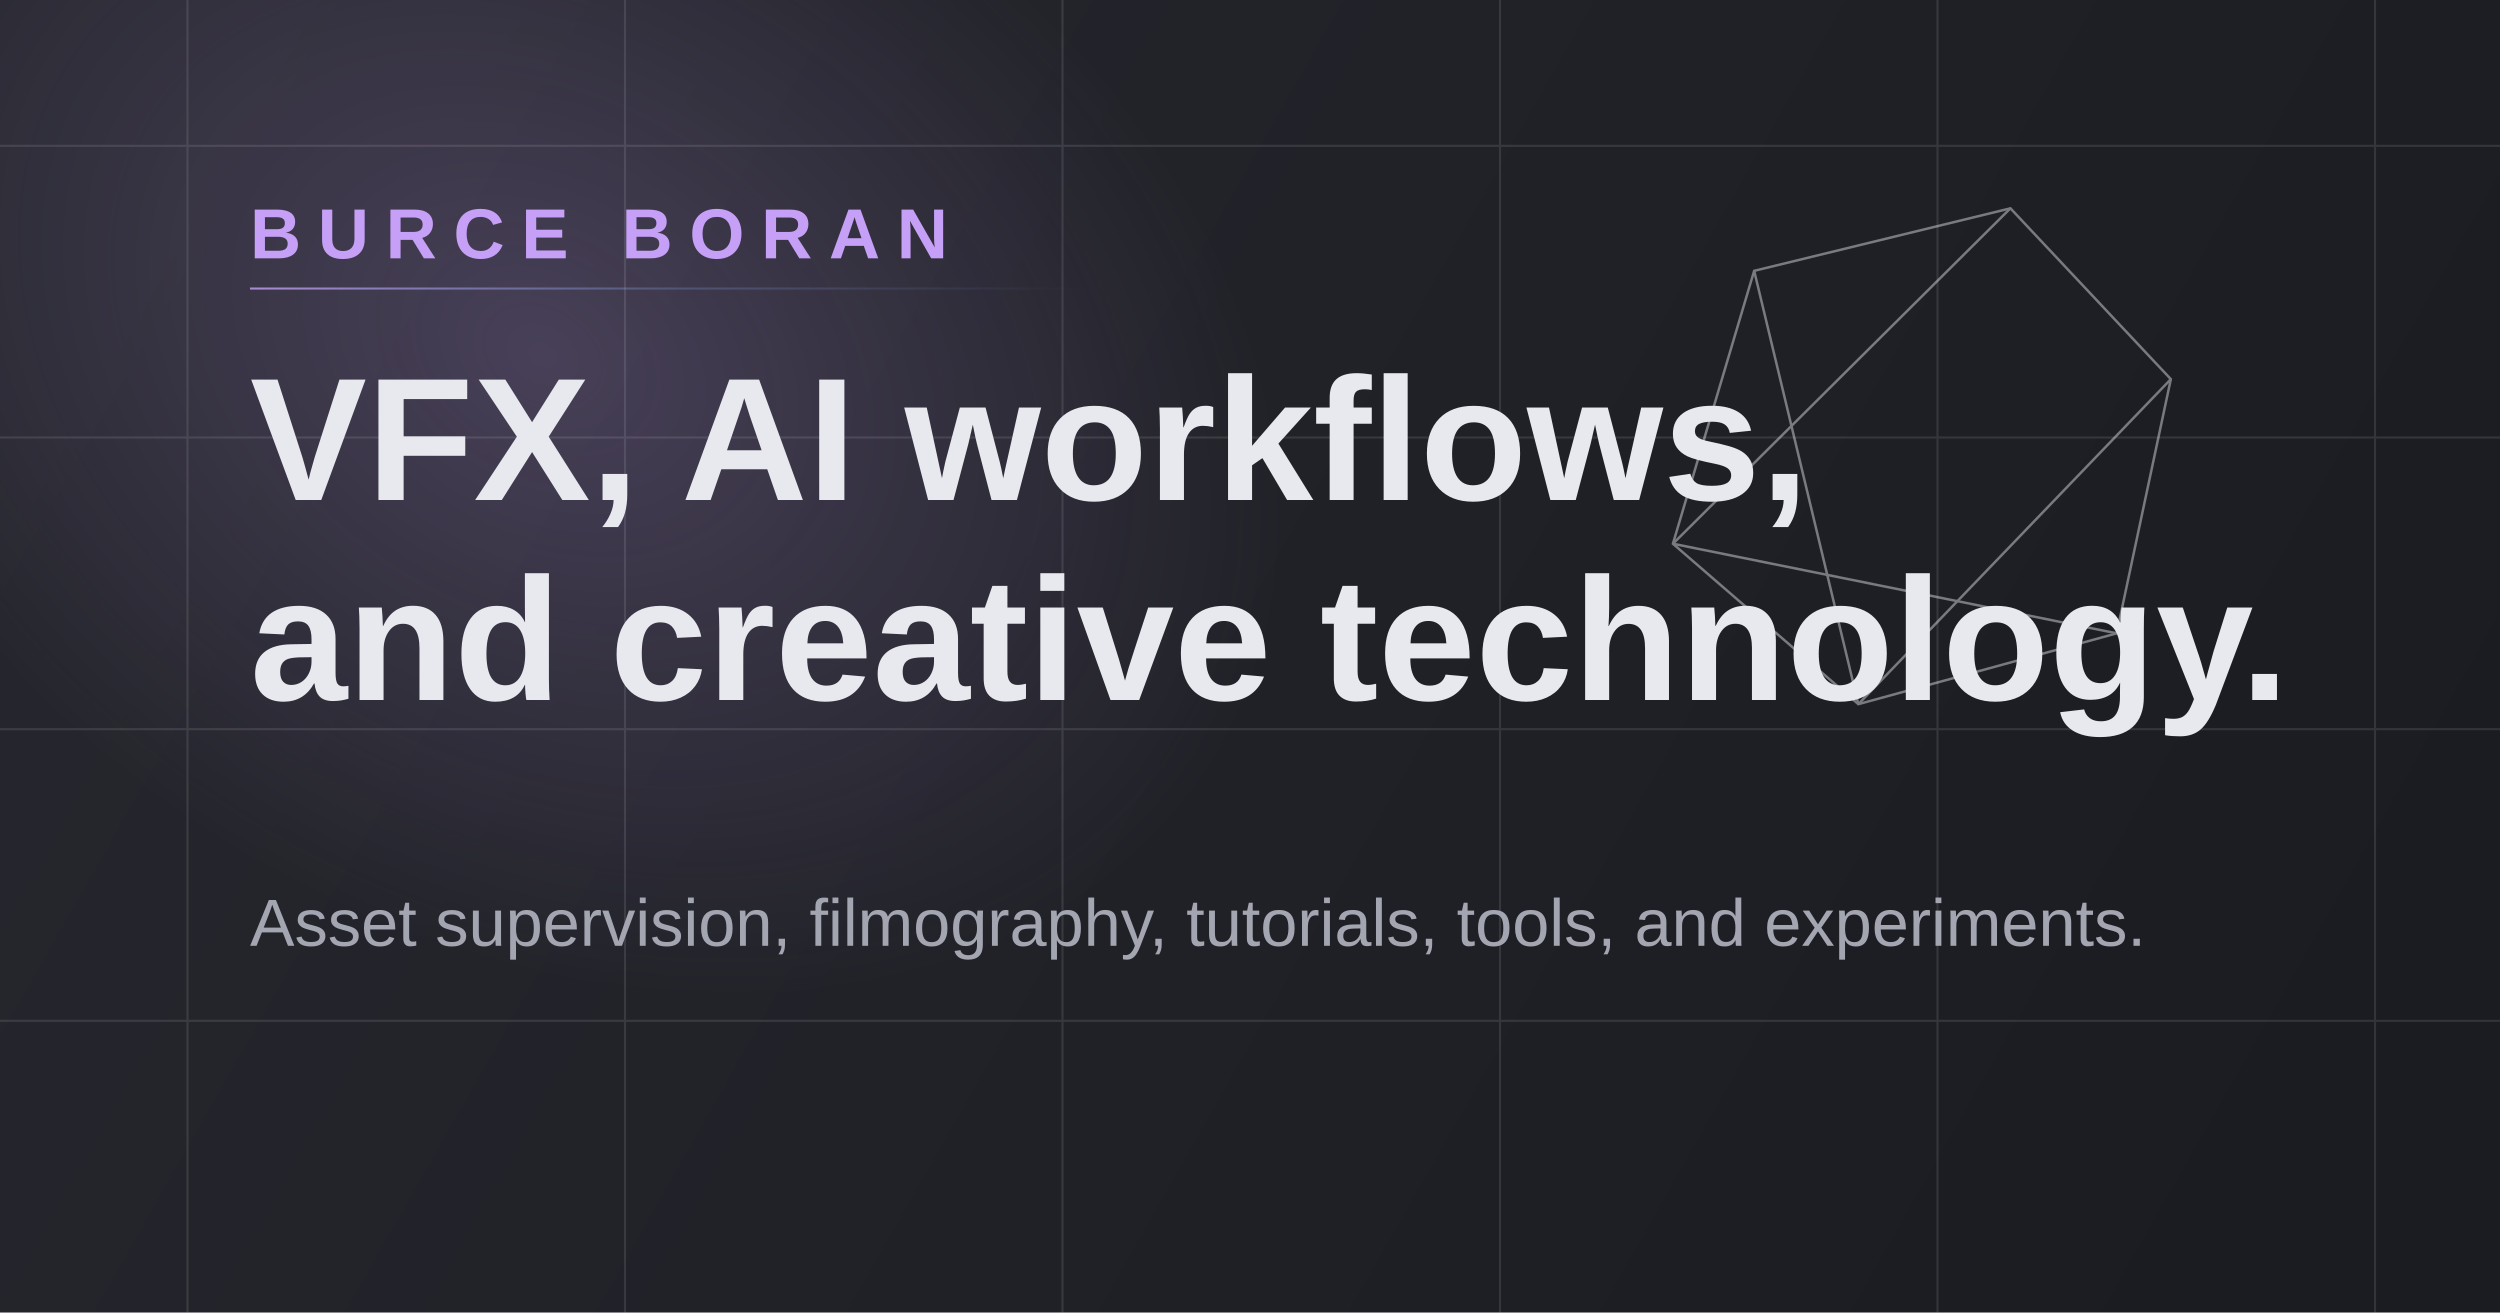
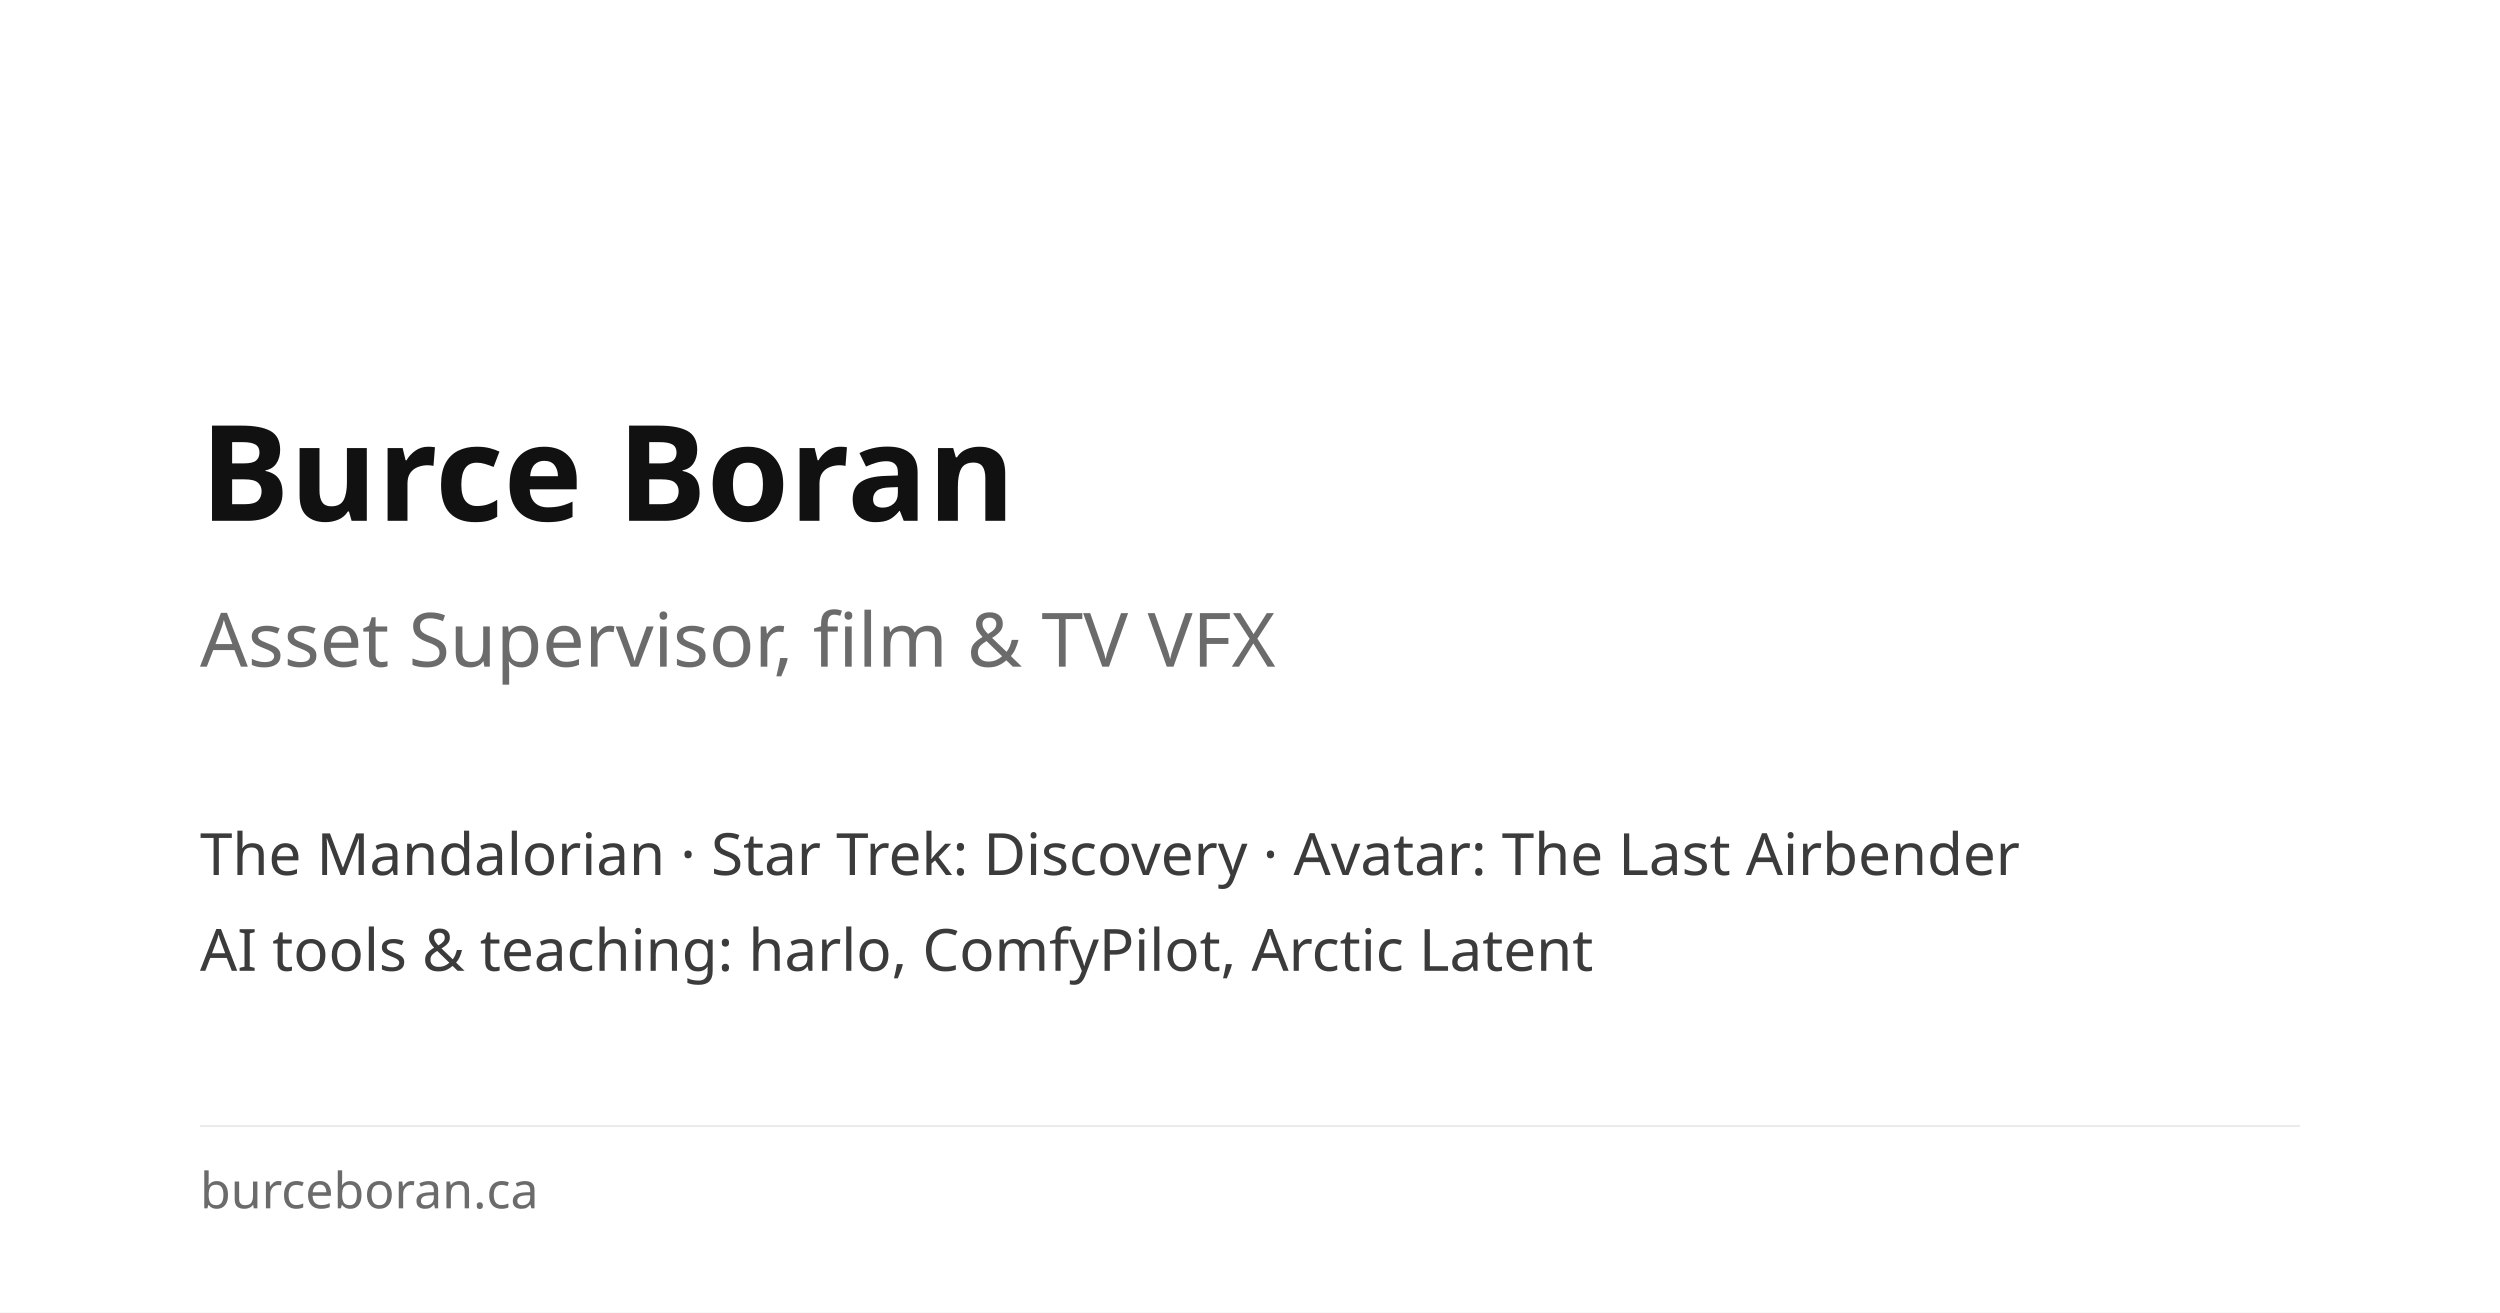
<svg xmlns="http://www.w3.org/2000/svg" width="1200" height="630" viewBox="0 0 1200 630" fill="none">
-   <defs>
-     <linearGradient id="bg" x1="80" y1="40" x2="1080" y2="610" gradientUnits="userSpaceOnUse">
-       <stop stop-color="#26272E" />
-       <stop offset="1" stop-color="#1B1C21" />
-     </linearGradient>
-     <radialGradient id="glow" cx="0" cy="0" r="1" gradientUnits="userSpaceOnUse" gradientTransform="translate(260 170) rotate(30) scale(380 280)">
-       <stop stop-color="#C6A0F6" stop-opacity="0.22" />
-       <stop offset="1" stop-color="#C6A0F6" stop-opacity="0" />
-     </radialGradient>
-     <linearGradient id="line" x1="120" y1="120" x2="520" y2="120" gradientUnits="userSpaceOnUse">
-       <stop stop-color="#C6A0F6" stop-opacity="0.8" />
-       <stop offset="0.5" stop-color="#8AADF4" stop-opacity="0.25" />
-       <stop offset="1" stop-color="#8AADF4" stop-opacity="0" />
-     </linearGradient>
-   </defs>
-   <rect width="1200" height="630" fill="url(#bg)" />
-   <rect width="1200" height="630" fill="url(#glow)" />
-   <g opacity="0.12" stroke="#E8E9EE">
-     <path d="M0 70H1200" />
-     <path d="M0 210H1200" />
-     <path d="M0 350H1200" />
-     <path d="M0 490H1200" />
-     <path d="M90 0V630" />
-     <path d="M300 0V630" />
-     <path d="M510 0V630" />
-     <path d="M720 0V630" />
-     <path d="M930 0V630" />
-     <path d="M1140 0V630" />
+   <rect width="1200" height="630" fill="#ffffff" />
+   <g font-family="Geist, sans-serif">
+     <text x="96" y="250" font-size="64" font-weight="600" fill="#111111">Burce Boran</text>
+     <text x="96" y="320" font-size="36" fill="#6b6b6b">Asset Supervisor, film &amp; TV VFX</text>
+     <text x="96" y="420" font-size="28" fill="#3b3b3b">The Mandalorian · Star Trek: Discovery · Avatar: The Last Airbender</text>
+     <text x="96" y="466" font-size="28" fill="#3b3b3b">AI tools &amp; teaching: harlo, ComfyPilot, Arctic Latent</text>
  </g>
-   <g opacity="0.45" stroke="#E8E9EE" stroke-width="1.2">
-     <path d="M842 130L965 100L1042 182L1016 304L892 338L803 261L842 130Z" />
-     <path d="M803 261L1016 304" />
-     <path d="M842 130L892 338" />
-     <path d="M965 100L803 261" />
-     <path d="M1042 182L892 338" />
-   </g>
-   <text x="120" y="124" fill="#C6A0F6" font-family="Geist, 'Segoe UI', Arial, sans-serif" font-size="34" font-weight="700" letter-spacing="8">BURCE BORAN</text>
-   <rect x="120" y="138" width="400" height="1" fill="url(#line)" />
-   <text x="120" y="240" fill="#E8E9EE" font-family="Geist, 'Segoe UI', Arial, sans-serif" font-size="84" font-weight="700">
-     <tspan x="120" dy="0">VFX, AI workflows,</tspan>
-     <tspan x="120" dy="96">and creative technology.</tspan>
-   </text>
-   <text x="120" y="454" fill="#A3A6B1" font-family="Geist, 'Segoe UI', Arial, sans-serif" font-size="32" font-weight="500">
-     Asset supervision, filmography, tutorials, tools, and experiments.
-   </text>
+   <rect x="96" y="540" width="1008" height="1" fill="#ebebeb" />
+   <text x="96" y="580" font-family="Geist, sans-serif" font-size="24" fill="#6b6b6b">burceboran.ca</text>
</svg>
